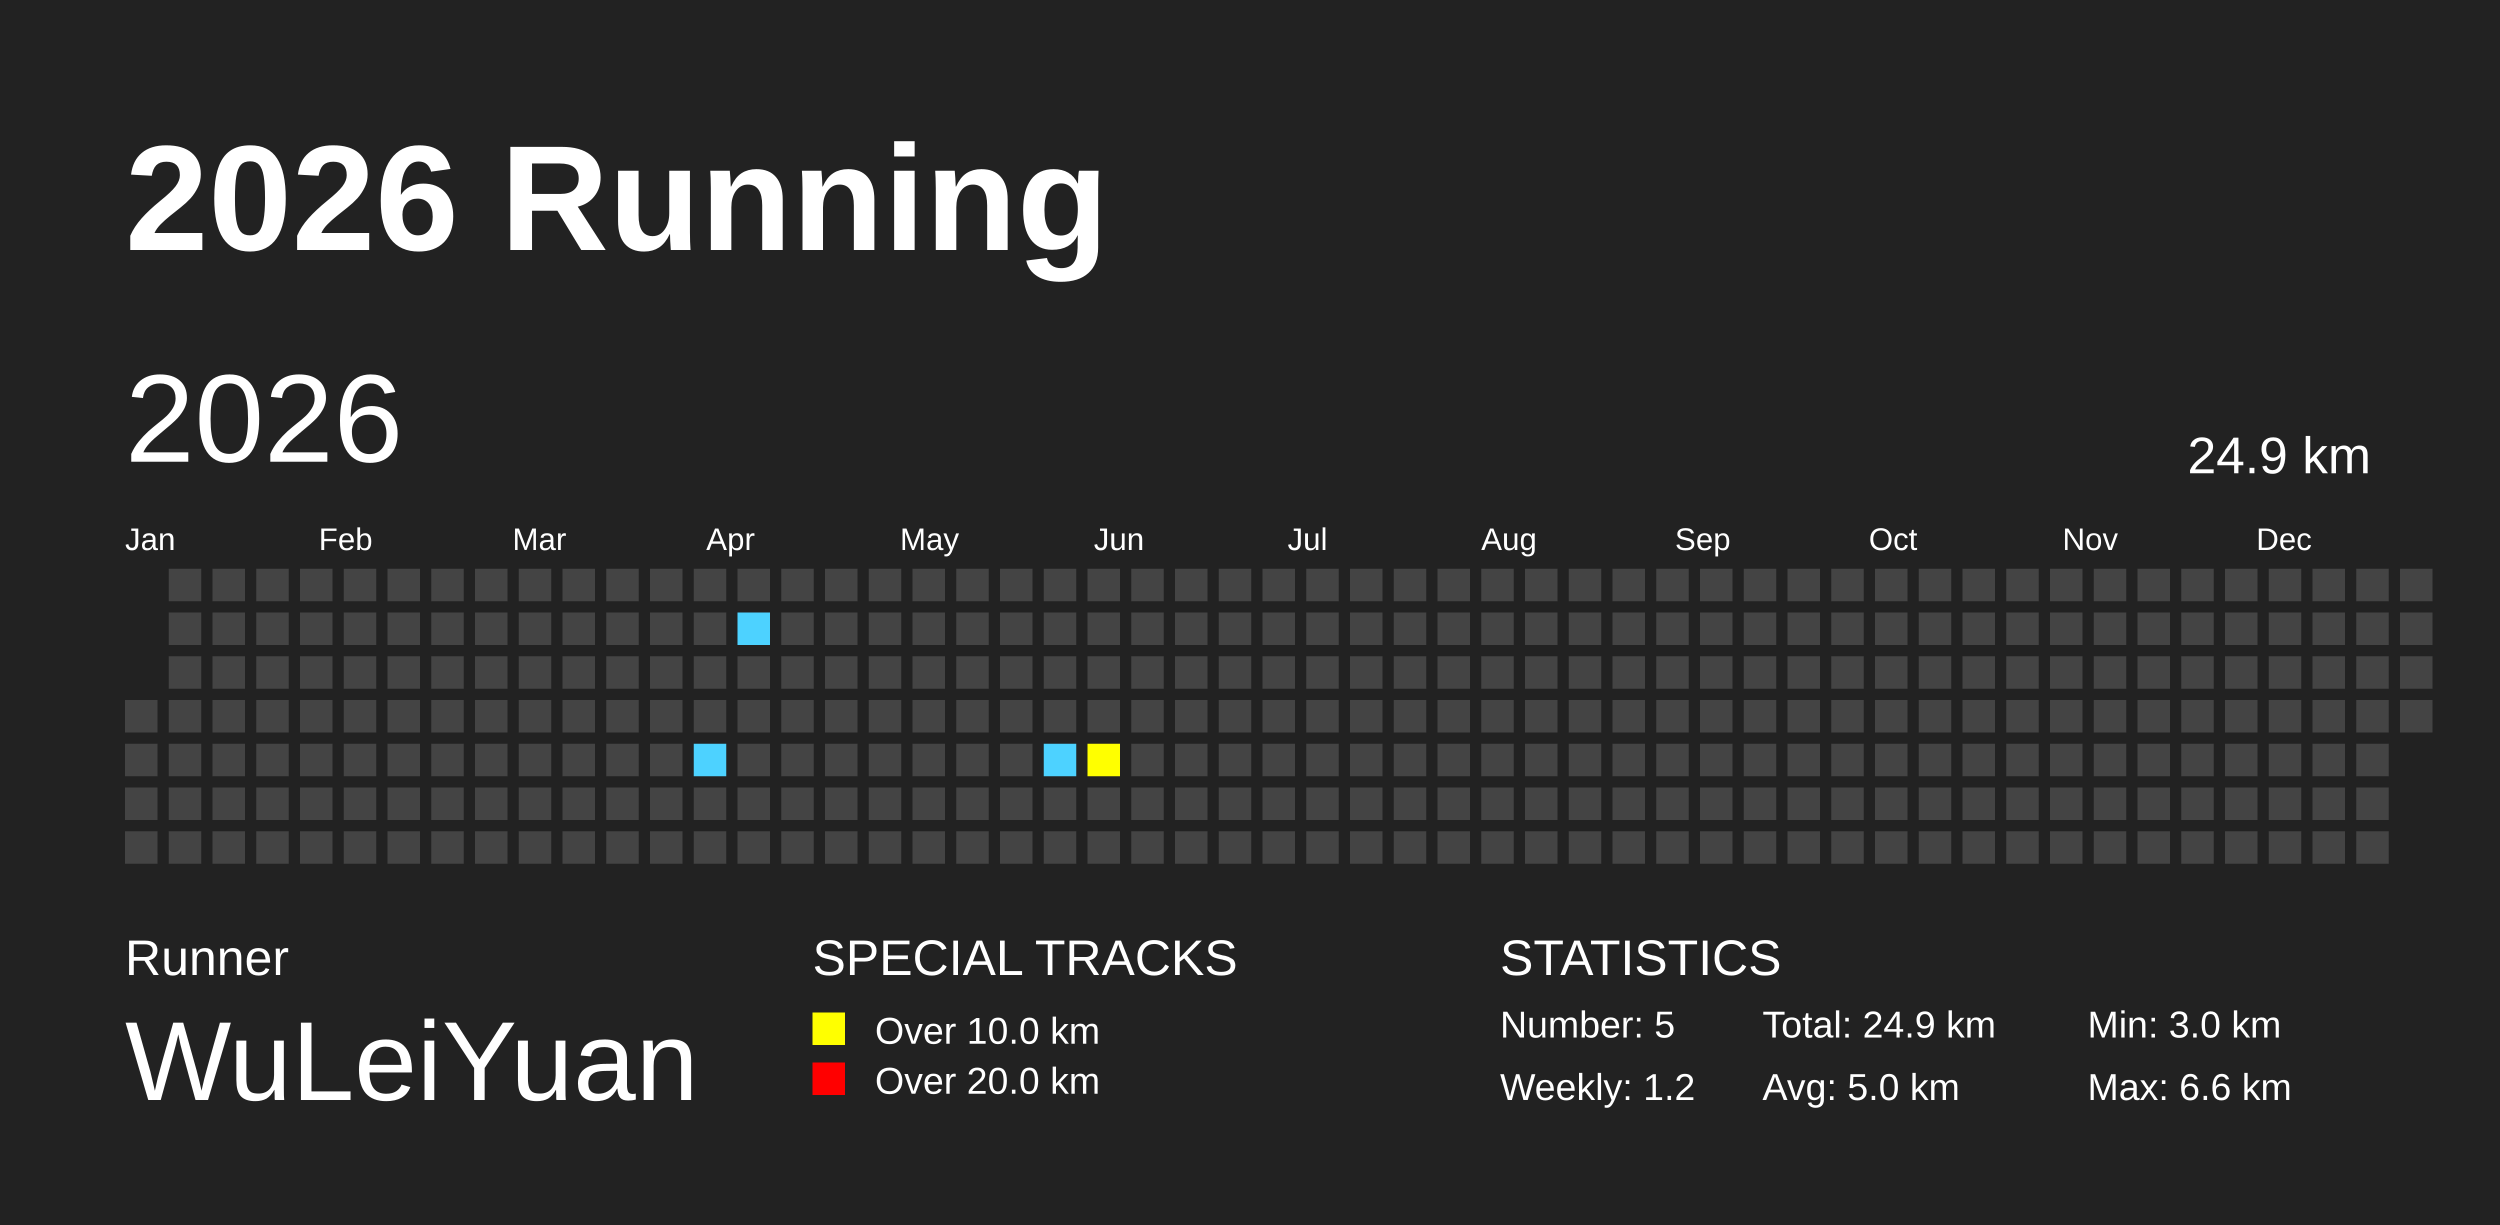
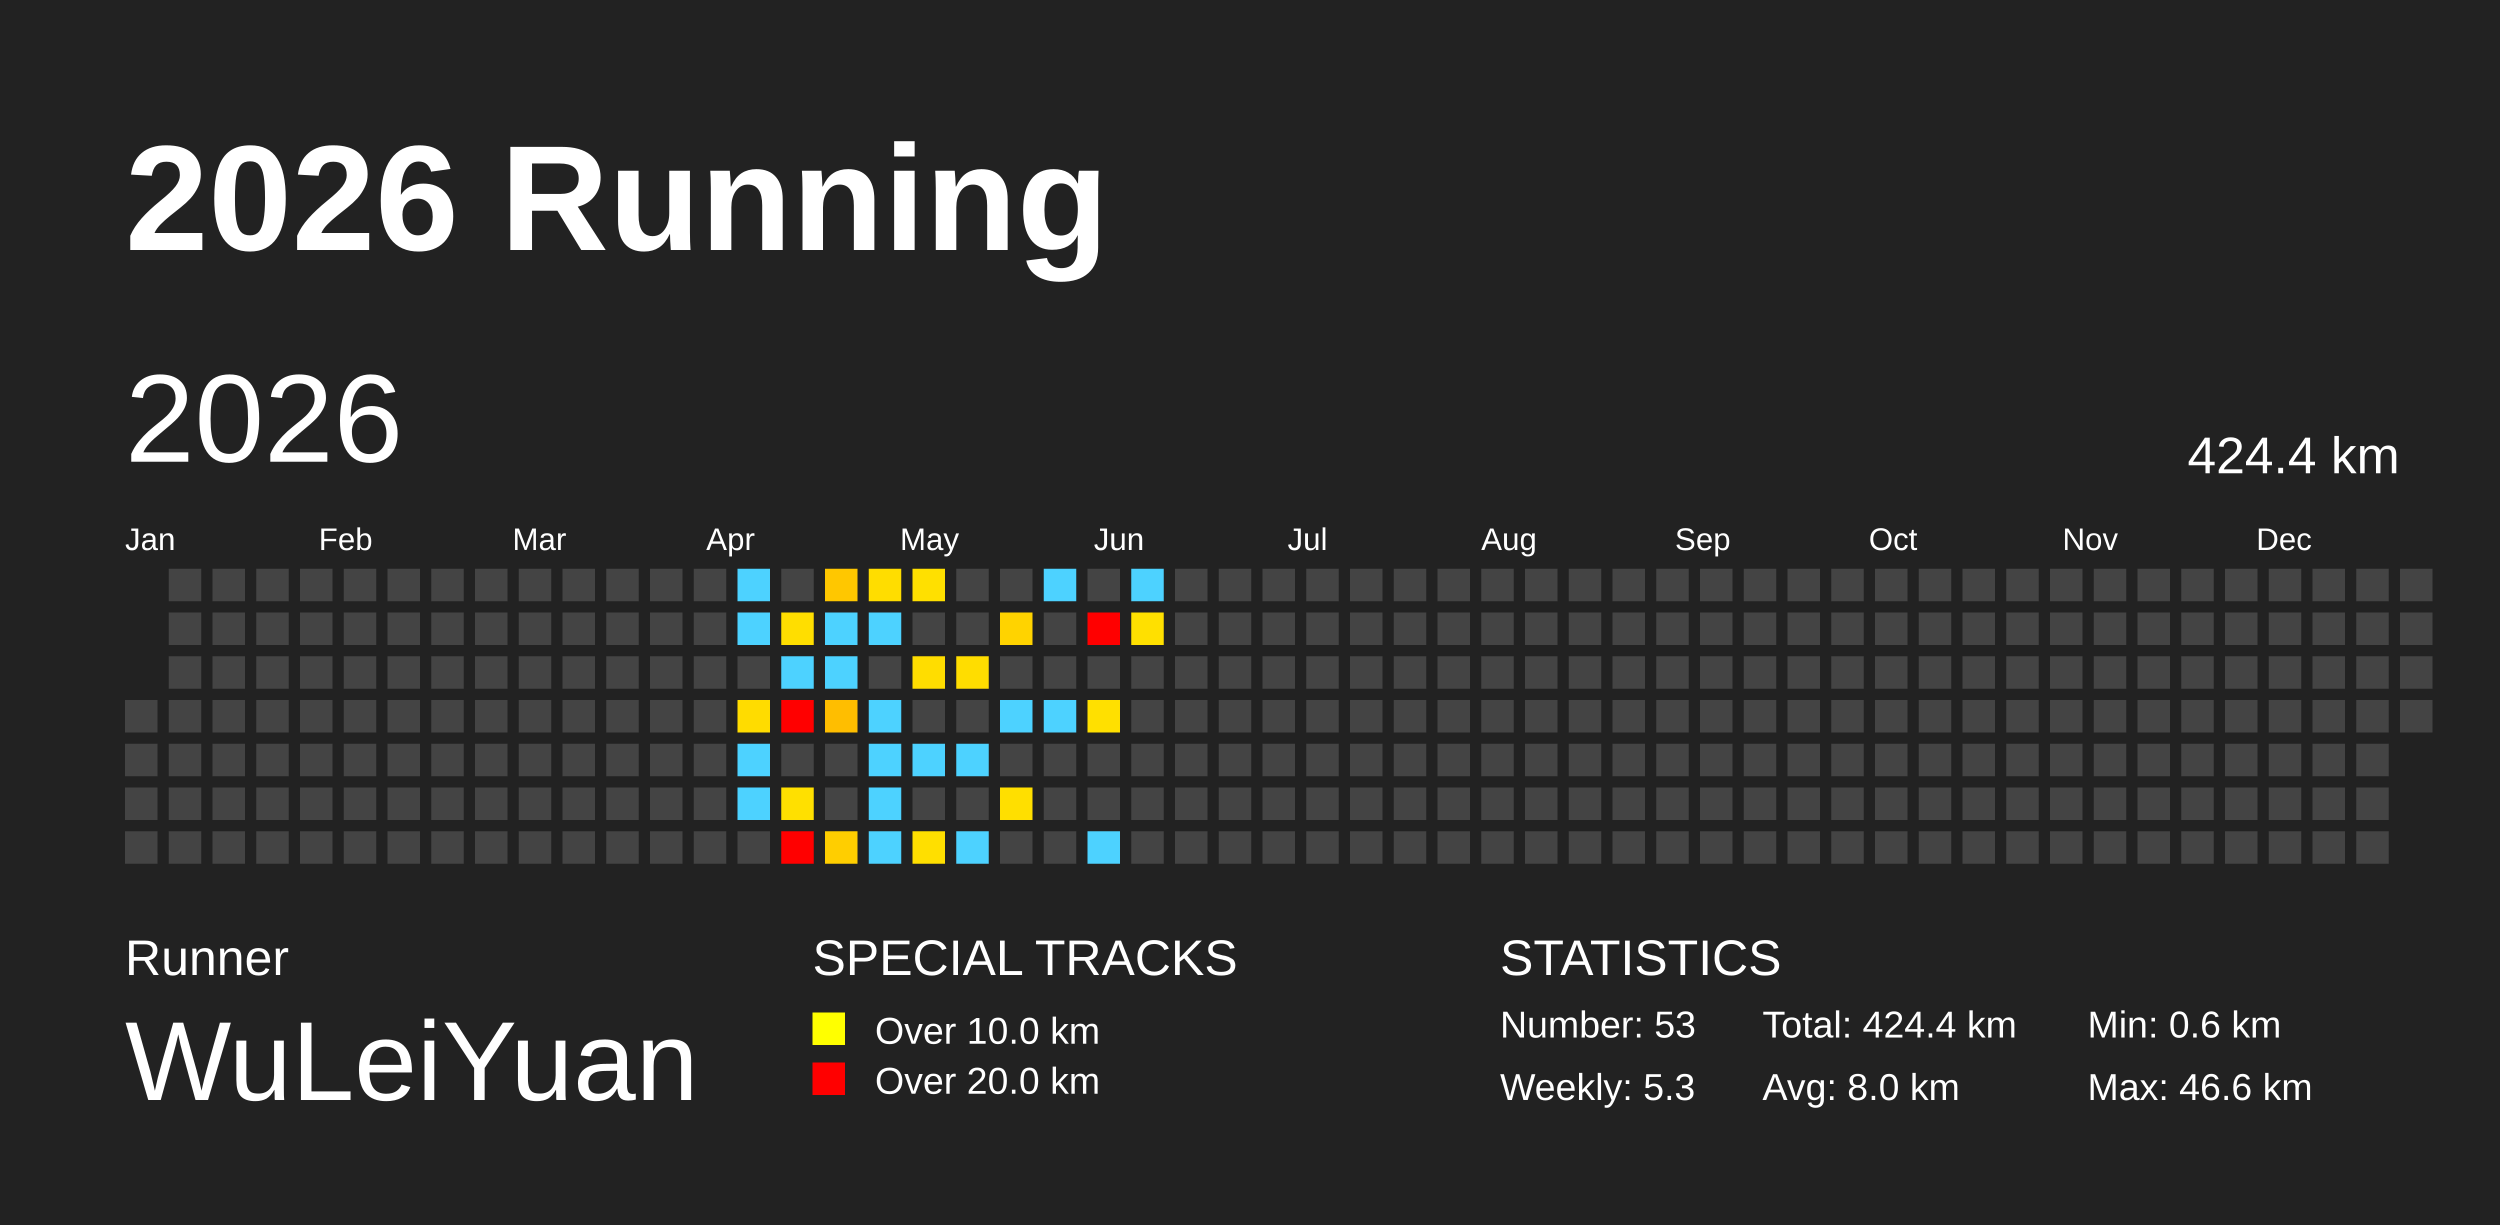
<svg xmlns="http://www.w3.org/2000/svg" baseProfile="full" height="98mm" version="1.1" viewBox="0,0,200,98" width="200mm">
  <defs />
  <rect fill="#222222" height="98" width="200" x="0" y="0" />
  <text fill="#FFFFFF" style="font-size:12px; font-family:Arial; font-weight:bold;" x="10" y="20">2026 Running</text>
  <text fill="#FFFFFF" style="font-size:4px; font-family:Arial" x="10" y="78">Runner</text>
  <text fill="#FFFFFF" style="font-size:9px; font-family:Arial" x="10" y="88">WuLeiYuan</text>
  <text fill="#FFFFFF" style="font-size:4px; font-family:Arial" x="65" y="78">SPECIAL TRACKS</text>
  <rect fill="yellow" height="2.6" width="2.6" x="65" y="81" />
  <text fill="#FFFFFF" style="font-size:3px; font-family:Arial" x="70" y="83.5">Over 10.0 km</text>
  <rect fill="red" height="2.6" width="2.6" x="65" y="85" />
  <text fill="#FFFFFF" style="font-size:3px; font-family:Arial" x="70" y="87.5">Over 20.0 km</text>
  <text fill="#FFFFFF" style="font-size:4px; font-family:Arial" x="120" y="78">STATISTICS</text>
-   <text fill="#FFFFFF" style="font-size:3px; font-family:Arial" x="120" y="83">Number: 5</text>
-   <text fill="#FFFFFF" style="font-size:3px; font-family:Arial" x="120" y="88">Weekly: 1.2</text>
-   <text fill="#FFFFFF" style="font-size:3px; font-family:Arial" x="141" y="83">Total: 24.9 km</text>
-   <text fill="#FFFFFF" style="font-size:3px; font-family:Arial" x="141" y="88">Avg: 5.0 km</text>
-   <text fill="#FFFFFF" style="font-size:3px; font-family:Arial" x="167" y="83">Min: 3.0 km</text>
-   <text fill="#FFFFFF" style="font-size:3px; font-family:Arial" x="167" y="88">Max: 6.6 km</text>
+   <text fill="#FFFFFF" style="font-size:3px; font-family:Arial" x="120" y="83">Number: 53</text>
+   <text fill="#FFFFFF" style="font-size:3px; font-family:Arial" x="120" y="88">Weekly: 5.3</text>
+   <text fill="#FFFFFF" style="font-size:3px; font-family:Arial" x="141" y="83">Total: 424.4 km</text>
+   <text fill="#FFFFFF" style="font-size:3px; font-family:Arial" x="141" y="88">Avg: 8.0 km</text>
+   <text fill="#FFFFFF" style="font-size:3px; font-family:Arial" x="167" y="83">Min: 0.6 km</text>
+   <text fill="#FFFFFF" style="font-size:3px; font-family:Arial" x="167" y="88">Max: 46.6 km</text>
  <text dominant-baseline="hanging" fill="#FFFFFF" style="font-size:10.0px; font-family:Arial;" x="10" y="30">2026</text>
-   <text dominant-baseline="hanging" fill="#FFFFFF" style="font-size:4.125px; font-family:Arial;" x="175" y="35">24.9 km</text>
+   <text dominant-baseline="hanging" fill="#FFFFFF" style="font-size:4.125px; font-family:Arial;" x="175" y="35">424.4 km</text>
  <text fill="#FFFFFF" style="font-size:2.5px; font-family:Arial" x="10.0" y="44">Jan</text>
  <text fill="#FFFFFF" style="font-size:2.5px; font-family:Arial" x="25.5" y="44">Feb</text>
  <text fill="#FFFFFF" style="font-size:2.5px; font-family:Arial" x="41.0" y="44">Mar</text>
  <text fill="#FFFFFF" style="font-size:2.5px; font-family:Arial" x="56.5" y="44">Apr</text>
  <text fill="#FFFFFF" style="font-size:2.5px; font-family:Arial" x="72.0" y="44">May</text>
  <text fill="#FFFFFF" style="font-size:2.5px; font-family:Arial" x="87.5" y="44">Jun</text>
  <text fill="#FFFFFF" style="font-size:2.5px; font-family:Arial" x="103.0" y="44">Jul</text>
  <text fill="#FFFFFF" style="font-size:2.5px; font-family:Arial" x="118.5" y="44">Aug</text>
  <text fill="#FFFFFF" style="font-size:2.5px; font-family:Arial" x="134.0" y="44">Sep</text>
  <text fill="#FFFFFF" style="font-size:2.5px; font-family:Arial" x="149.5" y="44">Oct</text>
  <text fill="#FFFFFF" style="font-size:2.5px; font-family:Arial" x="165.0" y="44">Nov</text>
  <text fill="#FFFFFF" style="font-size:2.5px; font-family:Arial" x="180.5" y="44">Dec</text>
  <rect fill="#444444" height="2.6" width="2.6" x="10.0" y="56.0" />
  <rect fill="#444444" height="2.6" width="2.6" x="10.0" y="59.5" />
  <rect fill="#444444" height="2.6" width="2.6" x="10.0" y="63.0" />
  <rect fill="#444444" height="2.6" width="2.6" x="10.0" y="66.5" />
  <rect fill="#444444" height="2.6" width="2.6" x="13.5" y="45.5" />
  <rect fill="#444444" height="2.6" width="2.6" x="13.5" y="49.0" />
  <rect fill="#444444" height="2.6" width="2.6" x="13.5" y="52.5" />
  <rect fill="#444444" height="2.6" width="2.6" x="13.5" y="56.0" />
  <rect fill="#444444" height="2.6" width="2.6" x="13.5" y="59.5" />
  <rect fill="#444444" height="2.6" width="2.6" x="13.5" y="63.0" />
  <rect fill="#444444" height="2.6" width="2.6" x="13.5" y="66.5" />
  <rect fill="#444444" height="2.6" width="2.6" x="17.0" y="45.5" />
  <rect fill="#444444" height="2.6" width="2.6" x="17.0" y="49.0" />
  <rect fill="#444444" height="2.6" width="2.6" x="17.0" y="52.5" />
  <rect fill="#444444" height="2.6" width="2.6" x="17.0" y="56.0" />
  <rect fill="#444444" height="2.6" width="2.6" x="17.0" y="59.5" />
  <rect fill="#444444" height="2.6" width="2.6" x="17.0" y="63.0" />
  <rect fill="#444444" height="2.6" width="2.6" x="17.0" y="66.5" />
  <rect fill="#444444" height="2.6" width="2.6" x="20.5" y="45.5" />
  <rect fill="#444444" height="2.6" width="2.6" x="20.5" y="49.0" />
  <rect fill="#444444" height="2.6" width="2.6" x="20.5" y="52.5" />
  <rect fill="#444444" height="2.6" width="2.6" x="20.5" y="56.0" />
  <rect fill="#444444" height="2.6" width="2.6" x="20.5" y="59.5" />
  <rect fill="#444444" height="2.6" width="2.6" x="20.5" y="63.0" />
  <rect fill="#444444" height="2.6" width="2.6" x="20.5" y="66.5" />
  <rect fill="#444444" height="2.6" width="2.6" x="24.0" y="45.5" />
  <rect fill="#444444" height="2.6" width="2.6" x="24.0" y="49.0" />
  <rect fill="#444444" height="2.6" width="2.6" x="24.0" y="52.5" />
  <rect fill="#444444" height="2.6" width="2.6" x="24.0" y="56.0" />
  <rect fill="#444444" height="2.6" width="2.6" x="24.0" y="59.5" />
  <rect fill="#444444" height="2.6" width="2.6" x="24.0" y="63.0" />
  <rect fill="#444444" height="2.6" width="2.6" x="24.0" y="66.5" />
  <rect fill="#444444" height="2.6" width="2.6" x="27.5" y="45.5" />
  <rect fill="#444444" height="2.6" width="2.6" x="27.5" y="49.0" />
  <rect fill="#444444" height="2.6" width="2.6" x="27.5" y="52.5" />
  <rect fill="#444444" height="2.6" width="2.6" x="27.5" y="56.0" />
  <rect fill="#444444" height="2.6" width="2.6" x="27.5" y="59.5" />
  <rect fill="#444444" height="2.6" width="2.6" x="27.5" y="63.0" />
  <rect fill="#444444" height="2.6" width="2.6" x="27.5" y="66.5" />
  <rect fill="#444444" height="2.6" width="2.6" x="31.0" y="45.5" />
  <rect fill="#444444" height="2.6" width="2.6" x="31.0" y="49.0" />
  <rect fill="#444444" height="2.6" width="2.6" x="31.0" y="52.5" />
  <rect fill="#444444" height="2.6" width="2.6" x="31.0" y="56.0" />
  <rect fill="#444444" height="2.6" width="2.6" x="31.0" y="59.5" />
  <rect fill="#444444" height="2.6" width="2.6" x="31.0" y="63.0" />
  <rect fill="#444444" height="2.6" width="2.6" x="31.0" y="66.5" />
  <rect fill="#444444" height="2.6" width="2.6" x="34.5" y="45.5" />
  <rect fill="#444444" height="2.6" width="2.6" x="34.5" y="49.0" />
  <rect fill="#444444" height="2.6" width="2.6" x="34.5" y="52.5" />
  <rect fill="#444444" height="2.6" width="2.6" x="34.5" y="56.0" />
  <rect fill="#444444" height="2.6" width="2.6" x="34.5" y="59.5" />
  <rect fill="#444444" height="2.6" width="2.6" x="34.5" y="63.0" />
  <rect fill="#444444" height="2.6" width="2.6" x="34.5" y="66.5" />
  <rect fill="#444444" height="2.6" width="2.6" x="38.0" y="45.5" />
  <rect fill="#444444" height="2.6" width="2.6" x="38.0" y="49.0" />
  <rect fill="#444444" height="2.6" width="2.6" x="38.0" y="52.5" />
  <rect fill="#444444" height="2.6" width="2.6" x="38.0" y="56.0" />
  <rect fill="#444444" height="2.6" width="2.6" x="38.0" y="59.5" />
  <rect fill="#444444" height="2.6" width="2.6" x="38.0" y="63.0" />
  <rect fill="#444444" height="2.6" width="2.6" x="38.0" y="66.5" />
  <rect fill="#444444" height="2.6" width="2.6" x="41.5" y="45.5" />
  <rect fill="#444444" height="2.6" width="2.6" x="41.5" y="49.0" />
  <rect fill="#444444" height="2.6" width="2.6" x="41.5" y="52.5" />
  <rect fill="#444444" height="2.6" width="2.6" x="41.5" y="56.0" />
  <rect fill="#444444" height="2.6" width="2.6" x="41.5" y="59.5" />
  <rect fill="#444444" height="2.6" width="2.6" x="41.5" y="63.0" />
  <rect fill="#444444" height="2.6" width="2.6" x="41.5" y="66.5" />
  <rect fill="#444444" height="2.6" width="2.6" x="45.0" y="45.5" />
  <rect fill="#444444" height="2.6" width="2.6" x="45.0" y="49.0" />
  <rect fill="#444444" height="2.6" width="2.6" x="45.0" y="52.5" />
  <rect fill="#444444" height="2.6" width="2.6" x="45.0" y="56.0" />
  <rect fill="#444444" height="2.6" width="2.6" x="45.0" y="59.5" />
  <rect fill="#444444" height="2.6" width="2.6" x="45.0" y="63.0" />
  <rect fill="#444444" height="2.6" width="2.6" x="45.0" y="66.5" />
  <rect fill="#444444" height="2.6" width="2.6" x="48.5" y="45.5" />
  <rect fill="#444444" height="2.6" width="2.6" x="48.5" y="49.0" />
  <rect fill="#444444" height="2.6" width="2.6" x="48.5" y="52.5" />
  <rect fill="#444444" height="2.6" width="2.6" x="48.5" y="56.0" />
  <rect fill="#444444" height="2.6" width="2.6" x="48.5" y="59.5" />
  <rect fill="#444444" height="2.6" width="2.6" x="48.5" y="63.0" />
  <rect fill="#444444" height="2.6" width="2.6" x="48.5" y="66.5" />
  <rect fill="#444444" height="2.6" width="2.6" x="52.0" y="45.5" />
  <rect fill="#444444" height="2.6" width="2.6" x="52.0" y="49.0" />
  <rect fill="#444444" height="2.6" width="2.6" x="52.0" y="52.5" />
  <rect fill="#444444" height="2.6" width="2.6" x="52.0" y="56.0" />
  <rect fill="#444444" height="2.6" width="2.6" x="52.0" y="59.5" />
  <rect fill="#444444" height="2.6" width="2.6" x="52.0" y="63.0" />
  <rect fill="#444444" height="2.6" width="2.6" x="52.0" y="66.5" />
  <rect fill="#444444" height="2.6" width="2.6" x="55.5" y="45.5" />
  <rect fill="#444444" height="2.6" width="2.6" x="55.5" y="49.0" />
  <rect fill="#444444" height="2.6" width="2.6" x="55.5" y="52.5" />
  <rect fill="#444444" height="2.6" width="2.6" x="55.5" y="56.0" />
-   <rect fill="#4DD2FF" height="2.6" width="2.6" x="55.5" y="59.5" />
+   <rect fill="#444444" height="2.6" width="2.6" x="55.5" y="59.5" />
  <rect fill="#444444" height="2.6" width="2.6" x="55.5" y="63.0" />
  <rect fill="#444444" height="2.6" width="2.6" x="55.5" y="66.5" />
-   <rect fill="#444444" height="2.6" width="2.6" x="59.0" y="45.5" />
-   <rect fill="#4DD2FF" height="2.6" width="2.6" x="59.0" y="49.0" />
+   <rect fill="#4dd2ff" height="2.6" width="2.6" x="59.0" y="45.5" />
+   <rect fill="#4dd2ff" height="2.6" width="2.6" x="59.0" y="49.0" />
  <rect fill="#444444" height="2.6" width="2.6" x="59.0" y="52.5" />
-   <rect fill="#444444" height="2.6" width="2.6" x="59.0" y="56.0" />
-   <rect fill="#444444" height="2.6" width="2.6" x="59.0" y="59.5" />
-   <rect fill="#444444" height="2.6" width="2.6" x="59.0" y="63.0" />
+   <rect fill="#ffdc00" height="2.6" width="2.6" x="59.0" y="56.0" />
+   <rect fill="#4dd2ff" height="2.6" width="2.6" x="59.0" y="59.5" />
+   <rect fill="#4dd2ff" height="2.6" width="2.6" x="59.0" y="63.0" />
  <rect fill="#444444" height="2.6" width="2.6" x="59.0" y="66.5" />
  <rect fill="#444444" height="2.6" width="2.6" x="62.5" y="45.5" />
-   <rect fill="#444444" height="2.6" width="2.6" x="62.5" y="49.0" />
-   <rect fill="#444444" height="2.6" width="2.6" x="62.5" y="52.5" />
-   <rect fill="#444444" height="2.6" width="2.6" x="62.5" y="56.0" />
+   <rect fill="#ffde00" height="2.6" width="2.6" x="62.5" y="49.0" />
+   <rect fill="#4dd2ff" height="2.6" width="2.6" x="62.5" y="52.5" />
+   <rect fill="red" height="2.6" width="2.6" x="62.5" y="56.0" />
  <rect fill="#444444" height="2.6" width="2.6" x="62.5" y="59.5" />
-   <rect fill="#444444" height="2.6" width="2.6" x="62.5" y="63.0" />
-   <rect fill="#444444" height="2.6" width="2.6" x="62.5" y="66.5" />
-   <rect fill="#444444" height="2.6" width="2.6" x="66.0" y="45.5" />
-   <rect fill="#444444" height="2.6" width="2.6" x="66.0" y="49.0" />
-   <rect fill="#444444" height="2.6" width="2.6" x="66.0" y="52.5" />
-   <rect fill="#444444" height="2.6" width="2.6" x="66.0" y="56.0" />
+   <rect fill="#ffe000" height="2.6" width="2.6" x="62.5" y="63.0" />
+   <rect fill="red" height="2.6" width="2.6" x="62.5" y="66.5" />
+   <rect fill="#ffc700" height="2.6" width="2.6" x="66.0" y="45.5" />
+   <rect fill="#4dd2ff" height="2.6" width="2.6" x="66.0" y="49.0" />
+   <rect fill="#4dd2ff" height="2.6" width="2.6" x="66.0" y="52.5" />
+   <rect fill="#ffbe00" height="2.6" width="2.6" x="66.0" y="56.0" />
  <rect fill="#444444" height="2.6" width="2.6" x="66.0" y="59.5" />
  <rect fill="#444444" height="2.6" width="2.6" x="66.0" y="63.0" />
-   <rect fill="#444444" height="2.6" width="2.6" x="66.0" y="66.5" />
-   <rect fill="#444444" height="2.6" width="2.6" x="69.5" y="45.5" />
-   <rect fill="#444444" height="2.6" width="2.6" x="69.5" y="49.0" />
+   <rect fill="#ffce00" height="2.6" width="2.6" x="66.0" y="66.5" />
+   <rect fill="#ffdd00" height="2.6" width="2.6" x="69.5" y="45.5" />
+   <rect fill="#4dd2ff" height="2.6" width="2.6" x="69.5" y="49.0" />
  <rect fill="#444444" height="2.6" width="2.6" x="69.5" y="52.5" />
-   <rect fill="#444444" height="2.6" width="2.6" x="69.5" y="56.0" />
-   <rect fill="#444444" height="2.6" width="2.6" x="69.5" y="59.5" />
-   <rect fill="#444444" height="2.6" width="2.6" x="69.5" y="63.0" />
-   <rect fill="#444444" height="2.6" width="2.6" x="69.5" y="66.5" />
-   <rect fill="#444444" height="2.6" width="2.6" x="73.0" y="45.5" />
+   <rect fill="#4dd2ff" height="2.6" width="2.6" x="69.5" y="56.0" />
+   <rect fill="#4dd2ff" height="2.6" width="2.6" x="69.5" y="59.5" />
+   <rect fill="#4dd2ff" height="2.6" width="2.6" x="69.5" y="63.0" />
+   <rect fill="#4dd2ff" height="2.6" width="2.6" x="69.5" y="66.5" />
+   <rect fill="#ffe000" height="2.6" width="2.6" x="73.0" y="45.5" />
  <rect fill="#444444" height="2.6" width="2.6" x="73.0" y="49.0" />
-   <rect fill="#444444" height="2.6" width="2.6" x="73.0" y="52.5" />
+   <rect fill="#ffdd00" height="2.6" width="2.6" x="73.0" y="52.5" />
  <rect fill="#444444" height="2.6" width="2.6" x="73.0" y="56.0" />
-   <rect fill="#444444" height="2.6" width="2.6" x="73.0" y="59.5" />
+   <rect fill="#4dd2ff" height="2.6" width="2.6" x="73.0" y="59.5" />
  <rect fill="#444444" height="2.6" width="2.6" x="73.0" y="63.0" />
-   <rect fill="#444444" height="2.6" width="2.6" x="73.0" y="66.5" />
+   <rect fill="#ffdf00" height="2.6" width="2.6" x="73.0" y="66.5" />
  <rect fill="#444444" height="2.6" width="2.6" x="76.5" y="45.5" />
  <rect fill="#444444" height="2.6" width="2.6" x="76.5" y="49.0" />
-   <rect fill="#444444" height="2.6" width="2.6" x="76.5" y="52.5" />
+   <rect fill="#ffdd00" height="2.6" width="2.6" x="76.5" y="52.5" />
  <rect fill="#444444" height="2.6" width="2.6" x="76.5" y="56.0" />
-   <rect fill="#444444" height="2.6" width="2.6" x="76.5" y="59.5" />
+   <rect fill="#4dd2ff" height="2.6" width="2.6" x="76.5" y="59.5" />
  <rect fill="#444444" height="2.6" width="2.6" x="76.5" y="63.0" />
-   <rect fill="#444444" height="2.6" width="2.6" x="76.5" y="66.5" />
+   <rect fill="#4dd2ff" height="2.6" width="2.6" x="76.5" y="66.5" />
  <rect fill="#444444" height="2.6" width="2.6" x="80.0" y="45.5" />
-   <rect fill="#444444" height="2.6" width="2.6" x="80.0" y="49.0" />
+   <rect fill="#ffd300" height="2.6" width="2.6" x="80.0" y="49.0" />
  <rect fill="#444444" height="2.6" width="2.6" x="80.0" y="52.5" />
-   <rect fill="#444444" height="2.6" width="2.6" x="80.0" y="56.0" />
+   <rect fill="#4dd2ff" height="2.6" width="2.6" x="80.0" y="56.0" />
  <rect fill="#444444" height="2.6" width="2.6" x="80.0" y="59.5" />
-   <rect fill="#444444" height="2.6" width="2.6" x="80.0" y="63.0" />
+   <rect fill="#ffdf00" height="2.6" width="2.6" x="80.0" y="63.0" />
  <rect fill="#444444" height="2.6" width="2.6" x="80.0" y="66.5" />
-   <rect fill="#444444" height="2.6" width="2.6" x="83.5" y="45.5" />
+   <rect fill="#4dd2ff" height="2.6" width="2.6" x="83.5" y="45.5" />
  <rect fill="#444444" height="2.6" width="2.6" x="83.5" y="49.0" />
  <rect fill="#444444" height="2.6" width="2.6" x="83.5" y="52.5" />
-   <rect fill="#444444" height="2.6" width="2.6" x="83.5" y="56.0" />
-   <rect fill="#4DD2FF" height="2.6" width="2.6" x="83.5" y="59.5" />
+   <rect fill="#4dd2ff" height="2.6" width="2.6" x="83.5" y="56.0" />
+   <rect fill="#444444" height="2.6" width="2.6" x="83.5" y="59.5" />
  <rect fill="#444444" height="2.6" width="2.6" x="83.5" y="63.0" />
  <rect fill="#444444" height="2.6" width="2.6" x="83.5" y="66.5" />
  <rect fill="#444444" height="2.6" width="2.6" x="87.0" y="45.5" />
-   <rect fill="#444444" height="2.6" width="2.6" x="87.0" y="49.0" />
+   <rect fill="red" height="2.6" width="2.6" x="87.0" y="49.0" />
  <rect fill="#444444" height="2.6" width="2.6" x="87.0" y="52.5" />
-   <rect fill="#444444" height="2.6" width="2.6" x="87.0" y="56.0" />
-   <rect fill="yellow" height="2.6" width="2.6" x="87.0" y="59.5" />
+   <rect fill="#ffe000" height="2.6" width="2.6" x="87.0" y="56.0" />
+   <rect fill="#444444" height="2.6" width="2.6" x="87.0" y="59.5" />
  <rect fill="#444444" height="2.6" width="2.6" x="87.0" y="63.0" />
-   <rect fill="#444444" height="2.6" width="2.6" x="87.0" y="66.5" />
-   <rect fill="#444444" height="2.6" width="2.6" x="90.5" y="45.5" />
-   <rect fill="#444444" height="2.6" width="2.6" x="90.5" y="49.0" />
+   <rect fill="#4dd2ff" height="2.6" width="2.6" x="87.0" y="66.5" />
+   <rect fill="#4dd2ff" height="2.6" width="2.6" x="90.5" y="45.5" />
+   <rect fill="#ffe000" height="2.6" width="2.6" x="90.5" y="49.0" />
  <rect fill="#444444" height="2.6" width="2.6" x="90.5" y="52.5" />
  <rect fill="#444444" height="2.6" width="2.6" x="90.5" y="56.0" />
  <rect fill="#444444" height="2.6" width="2.6" x="90.5" y="59.5" />
  <rect fill="#444444" height="2.6" width="2.6" x="90.5" y="63.0" />
  <rect fill="#444444" height="2.6" width="2.6" x="90.5" y="66.5" />
  <rect fill="#444444" height="2.6" width="2.6" x="94.0" y="45.5" />
  <rect fill="#444444" height="2.6" width="2.6" x="94.0" y="49.0" />
  <rect fill="#444444" height="2.6" width="2.6" x="94.0" y="52.5" />
  <rect fill="#444444" height="2.6" width="2.6" x="94.0" y="56.0" />
  <rect fill="#444444" height="2.6" width="2.6" x="94.0" y="59.5" />
  <rect fill="#444444" height="2.6" width="2.6" x="94.0" y="63.0" />
  <rect fill="#444444" height="2.6" width="2.6" x="94.0" y="66.5" />
  <rect fill="#444444" height="2.6" width="2.6" x="97.5" y="45.5" />
  <rect fill="#444444" height="2.6" width="2.6" x="97.5" y="49.0" />
  <rect fill="#444444" height="2.6" width="2.6" x="97.5" y="52.5" />
  <rect fill="#444444" height="2.6" width="2.6" x="97.5" y="56.0" />
  <rect fill="#444444" height="2.6" width="2.6" x="97.5" y="59.5" />
  <rect fill="#444444" height="2.6" width="2.6" x="97.5" y="63.0" />
  <rect fill="#444444" height="2.6" width="2.6" x="97.5" y="66.5" />
  <rect fill="#444444" height="2.6" width="2.6" x="101.0" y="45.5" />
  <rect fill="#444444" height="2.6" width="2.6" x="101.0" y="49.0" />
  <rect fill="#444444" height="2.6" width="2.6" x="101.0" y="52.5" />
  <rect fill="#444444" height="2.6" width="2.6" x="101.0" y="56.0" />
  <rect fill="#444444" height="2.6" width="2.6" x="101.0" y="59.5" />
  <rect fill="#444444" height="2.6" width="2.6" x="101.0" y="63.0" />
  <rect fill="#444444" height="2.6" width="2.6" x="101.0" y="66.5" />
  <rect fill="#444444" height="2.6" width="2.6" x="104.5" y="45.5" />
  <rect fill="#444444" height="2.6" width="2.6" x="104.5" y="49.0" />
  <rect fill="#444444" height="2.6" width="2.6" x="104.5" y="52.5" />
  <rect fill="#444444" height="2.6" width="2.6" x="104.5" y="56.0" />
  <rect fill="#444444" height="2.6" width="2.6" x="104.5" y="59.5" />
  <rect fill="#444444" height="2.6" width="2.6" x="104.5" y="63.0" />
  <rect fill="#444444" height="2.6" width="2.6" x="104.5" y="66.5" />
  <rect fill="#444444" height="2.6" width="2.6" x="108.0" y="45.5" />
  <rect fill="#444444" height="2.6" width="2.6" x="108.0" y="49.0" />
  <rect fill="#444444" height="2.6" width="2.6" x="108.0" y="52.5" />
  <rect fill="#444444" height="2.6" width="2.6" x="108.0" y="56.0" />
  <rect fill="#444444" height="2.6" width="2.6" x="108.0" y="59.5" />
  <rect fill="#444444" height="2.6" width="2.6" x="108.0" y="63.0" />
  <rect fill="#444444" height="2.6" width="2.6" x="108.0" y="66.5" />
  <rect fill="#444444" height="2.6" width="2.6" x="111.5" y="45.5" />
  <rect fill="#444444" height="2.6" width="2.6" x="111.5" y="49.0" />
  <rect fill="#444444" height="2.6" width="2.6" x="111.5" y="52.5" />
  <rect fill="#444444" height="2.6" width="2.6" x="111.5" y="56.0" />
  <rect fill="#444444" height="2.6" width="2.6" x="111.5" y="59.5" />
  <rect fill="#444444" height="2.6" width="2.6" x="111.5" y="63.0" />
  <rect fill="#444444" height="2.6" width="2.6" x="111.5" y="66.5" />
  <rect fill="#444444" height="2.6" width="2.6" x="115.0" y="45.5" />
  <rect fill="#444444" height="2.6" width="2.6" x="115.0" y="49.0" />
  <rect fill="#444444" height="2.6" width="2.6" x="115.0" y="52.5" />
  <rect fill="#444444" height="2.6" width="2.6" x="115.0" y="56.0" />
  <rect fill="#444444" height="2.6" width="2.6" x="115.0" y="59.5" />
  <rect fill="#444444" height="2.6" width="2.6" x="115.0" y="63.0" />
  <rect fill="#444444" height="2.6" width="2.6" x="115.0" y="66.5" />
  <rect fill="#444444" height="2.6" width="2.6" x="118.5" y="45.5" />
  <rect fill="#444444" height="2.6" width="2.6" x="118.5" y="49.0" />
  <rect fill="#444444" height="2.6" width="2.6" x="118.5" y="52.5" />
  <rect fill="#444444" height="2.6" width="2.6" x="118.5" y="56.0" />
  <rect fill="#444444" height="2.6" width="2.6" x="118.5" y="59.5" />
  <rect fill="#444444" height="2.6" width="2.6" x="118.5" y="63.0" />
  <rect fill="#444444" height="2.6" width="2.6" x="118.5" y="66.5" />
  <rect fill="#444444" height="2.6" width="2.6" x="122.0" y="45.5" />
  <rect fill="#444444" height="2.6" width="2.6" x="122.0" y="49.0" />
  <rect fill="#444444" height="2.6" width="2.6" x="122.0" y="52.5" />
  <rect fill="#444444" height="2.6" width="2.6" x="122.0" y="56.0" />
  <rect fill="#444444" height="2.6" width="2.6" x="122.0" y="59.5" />
  <rect fill="#444444" height="2.6" width="2.6" x="122.0" y="63.0" />
  <rect fill="#444444" height="2.6" width="2.6" x="122.0" y="66.5" />
  <rect fill="#444444" height="2.6" width="2.6" x="125.5" y="45.5" />
  <rect fill="#444444" height="2.6" width="2.6" x="125.5" y="49.0" />
  <rect fill="#444444" height="2.6" width="2.6" x="125.5" y="52.5" />
  <rect fill="#444444" height="2.6" width="2.6" x="125.5" y="56.0" />
  <rect fill="#444444" height="2.6" width="2.6" x="125.5" y="59.5" />
  <rect fill="#444444" height="2.6" width="2.6" x="125.5" y="63.0" />
  <rect fill="#444444" height="2.6" width="2.6" x="125.5" y="66.5" />
  <rect fill="#444444" height="2.6" width="2.6" x="129.0" y="45.5" />
  <rect fill="#444444" height="2.6" width="2.6" x="129.0" y="49.0" />
  <rect fill="#444444" height="2.6" width="2.6" x="129.0" y="52.5" />
  <rect fill="#444444" height="2.6" width="2.6" x="129.0" y="56.0" />
  <rect fill="#444444" height="2.6" width="2.6" x="129.0" y="59.5" />
  <rect fill="#444444" height="2.6" width="2.6" x="129.0" y="63.0" />
  <rect fill="#444444" height="2.6" width="2.6" x="129.0" y="66.5" />
  <rect fill="#444444" height="2.6" width="2.6" x="132.5" y="45.5" />
  <rect fill="#444444" height="2.6" width="2.6" x="132.5" y="49.0" />
  <rect fill="#444444" height="2.6" width="2.6" x="132.5" y="52.5" />
  <rect fill="#444444" height="2.6" width="2.6" x="132.5" y="56.0" />
  <rect fill="#444444" height="2.6" width="2.6" x="132.5" y="59.5" />
  <rect fill="#444444" height="2.6" width="2.6" x="132.5" y="63.0" />
  <rect fill="#444444" height="2.6" width="2.6" x="132.5" y="66.5" />
  <rect fill="#444444" height="2.6" width="2.6" x="136.0" y="45.5" />
  <rect fill="#444444" height="2.6" width="2.6" x="136.0" y="49.0" />
  <rect fill="#444444" height="2.6" width="2.6" x="136.0" y="52.5" />
  <rect fill="#444444" height="2.6" width="2.6" x="136.0" y="56.0" />
  <rect fill="#444444" height="2.6" width="2.6" x="136.0" y="59.5" />
  <rect fill="#444444" height="2.6" width="2.6" x="136.0" y="63.0" />
  <rect fill="#444444" height="2.6" width="2.6" x="136.0" y="66.5" />
  <rect fill="#444444" height="2.6" width="2.6" x="139.5" y="45.5" />
  <rect fill="#444444" height="2.6" width="2.6" x="139.5" y="49.0" />
  <rect fill="#444444" height="2.6" width="2.6" x="139.5" y="52.5" />
  <rect fill="#444444" height="2.6" width="2.6" x="139.5" y="56.0" />
  <rect fill="#444444" height="2.6" width="2.6" x="139.5" y="59.5" />
  <rect fill="#444444" height="2.6" width="2.6" x="139.5" y="63.0" />
  <rect fill="#444444" height="2.6" width="2.6" x="139.5" y="66.5" />
  <rect fill="#444444" height="2.6" width="2.6" x="143.0" y="45.5" />
  <rect fill="#444444" height="2.6" width="2.6" x="143.0" y="49.0" />
  <rect fill="#444444" height="2.6" width="2.6" x="143.0" y="52.5" />
  <rect fill="#444444" height="2.6" width="2.6" x="143.0" y="56.0" />
  <rect fill="#444444" height="2.6" width="2.6" x="143.0" y="59.5" />
  <rect fill="#444444" height="2.6" width="2.6" x="143.0" y="63.0" />
  <rect fill="#444444" height="2.6" width="2.6" x="143.0" y="66.5" />
  <rect fill="#444444" height="2.6" width="2.6" x="146.5" y="45.5" />
  <rect fill="#444444" height="2.6" width="2.6" x="146.5" y="49.0" />
  <rect fill="#444444" height="2.6" width="2.6" x="146.5" y="52.5" />
  <rect fill="#444444" height="2.6" width="2.6" x="146.5" y="56.0" />
  <rect fill="#444444" height="2.6" width="2.6" x="146.5" y="59.5" />
  <rect fill="#444444" height="2.6" width="2.6" x="146.5" y="63.0" />
  <rect fill="#444444" height="2.6" width="2.6" x="146.5" y="66.5" />
  <rect fill="#444444" height="2.6" width="2.6" x="150.0" y="45.5" />
  <rect fill="#444444" height="2.6" width="2.6" x="150.0" y="49.0" />
  <rect fill="#444444" height="2.6" width="2.6" x="150.0" y="52.5" />
  <rect fill="#444444" height="2.6" width="2.6" x="150.0" y="56.0" />
  <rect fill="#444444" height="2.6" width="2.6" x="150.0" y="59.5" />
  <rect fill="#444444" height="2.6" width="2.6" x="150.0" y="63.0" />
  <rect fill="#444444" height="2.6" width="2.6" x="150.0" y="66.5" />
  <rect fill="#444444" height="2.6" width="2.6" x="153.5" y="45.5" />
  <rect fill="#444444" height="2.6" width="2.6" x="153.5" y="49.0" />
  <rect fill="#444444" height="2.6" width="2.6" x="153.5" y="52.5" />
  <rect fill="#444444" height="2.6" width="2.6" x="153.5" y="56.0" />
  <rect fill="#444444" height="2.6" width="2.6" x="153.5" y="59.5" />
  <rect fill="#444444" height="2.6" width="2.6" x="153.5" y="63.0" />
  <rect fill="#444444" height="2.6" width="2.6" x="153.5" y="66.5" />
  <rect fill="#444444" height="2.6" width="2.6" x="157.0" y="45.5" />
  <rect fill="#444444" height="2.6" width="2.6" x="157.0" y="49.0" />
  <rect fill="#444444" height="2.6" width="2.6" x="157.0" y="52.5" />
  <rect fill="#444444" height="2.6" width="2.6" x="157.0" y="56.0" />
  <rect fill="#444444" height="2.6" width="2.6" x="157.0" y="59.5" />
  <rect fill="#444444" height="2.6" width="2.6" x="157.0" y="63.0" />
  <rect fill="#444444" height="2.6" width="2.6" x="157.0" y="66.5" />
  <rect fill="#444444" height="2.6" width="2.6" x="160.5" y="45.5" />
  <rect fill="#444444" height="2.6" width="2.6" x="160.5" y="49.0" />
  <rect fill="#444444" height="2.6" width="2.6" x="160.5" y="52.5" />
  <rect fill="#444444" height="2.6" width="2.6" x="160.5" y="56.0" />
  <rect fill="#444444" height="2.6" width="2.6" x="160.5" y="59.5" />
  <rect fill="#444444" height="2.6" width="2.6" x="160.5" y="63.0" />
  <rect fill="#444444" height="2.6" width="2.6" x="160.5" y="66.5" />
  <rect fill="#444444" height="2.6" width="2.6" x="164.0" y="45.5" />
  <rect fill="#444444" height="2.6" width="2.6" x="164.0" y="49.0" />
  <rect fill="#444444" height="2.6" width="2.6" x="164.0" y="52.5" />
  <rect fill="#444444" height="2.6" width="2.6" x="164.0" y="56.0" />
  <rect fill="#444444" height="2.6" width="2.6" x="164.0" y="59.5" />
  <rect fill="#444444" height="2.6" width="2.6" x="164.0" y="63.0" />
  <rect fill="#444444" height="2.6" width="2.6" x="164.0" y="66.5" />
  <rect fill="#444444" height="2.6" width="2.6" x="167.5" y="45.5" />
  <rect fill="#444444" height="2.6" width="2.6" x="167.5" y="49.0" />
  <rect fill="#444444" height="2.6" width="2.6" x="167.5" y="52.5" />
  <rect fill="#444444" height="2.6" width="2.6" x="167.5" y="56.0" />
  <rect fill="#444444" height="2.6" width="2.6" x="167.5" y="59.5" />
  <rect fill="#444444" height="2.6" width="2.6" x="167.5" y="63.0" />
  <rect fill="#444444" height="2.6" width="2.6" x="167.5" y="66.5" />
  <rect fill="#444444" height="2.6" width="2.6" x="171.0" y="45.5" />
  <rect fill="#444444" height="2.6" width="2.6" x="171.0" y="49.0" />
  <rect fill="#444444" height="2.6" width="2.6" x="171.0" y="52.5" />
  <rect fill="#444444" height="2.6" width="2.6" x="171.0" y="56.0" />
  <rect fill="#444444" height="2.6" width="2.6" x="171.0" y="59.5" />
  <rect fill="#444444" height="2.6" width="2.6" x="171.0" y="63.0" />
  <rect fill="#444444" height="2.6" width="2.6" x="171.0" y="66.5" />
  <rect fill="#444444" height="2.6" width="2.6" x="174.5" y="45.5" />
  <rect fill="#444444" height="2.6" width="2.6" x="174.5" y="49.0" />
  <rect fill="#444444" height="2.6" width="2.6" x="174.5" y="52.5" />
  <rect fill="#444444" height="2.6" width="2.6" x="174.5" y="56.0" />
  <rect fill="#444444" height="2.6" width="2.6" x="174.5" y="59.5" />
  <rect fill="#444444" height="2.6" width="2.6" x="174.5" y="63.0" />
  <rect fill="#444444" height="2.6" width="2.6" x="174.5" y="66.5" />
  <rect fill="#444444" height="2.6" width="2.6" x="178.0" y="45.5" />
  <rect fill="#444444" height="2.6" width="2.6" x="178.0" y="49.0" />
  <rect fill="#444444" height="2.6" width="2.6" x="178.0" y="52.5" />
  <rect fill="#444444" height="2.6" width="2.6" x="178.0" y="56.0" />
  <rect fill="#444444" height="2.6" width="2.6" x="178.0" y="59.5" />
  <rect fill="#444444" height="2.6" width="2.6" x="178.0" y="63.0" />
  <rect fill="#444444" height="2.6" width="2.6" x="178.0" y="66.5" />
  <rect fill="#444444" height="2.6" width="2.6" x="181.5" y="45.5" />
  <rect fill="#444444" height="2.6" width="2.6" x="181.5" y="49.0" />
  <rect fill="#444444" height="2.6" width="2.6" x="181.5" y="52.5" />
  <rect fill="#444444" height="2.6" width="2.6" x="181.5" y="56.0" />
  <rect fill="#444444" height="2.6" width="2.6" x="181.5" y="59.5" />
  <rect fill="#444444" height="2.6" width="2.6" x="181.5" y="63.0" />
  <rect fill="#444444" height="2.6" width="2.6" x="181.5" y="66.5" />
  <rect fill="#444444" height="2.6" width="2.6" x="185.0" y="45.5" />
  <rect fill="#444444" height="2.6" width="2.6" x="185.0" y="49.0" />
  <rect fill="#444444" height="2.6" width="2.6" x="185.0" y="52.5" />
  <rect fill="#444444" height="2.6" width="2.6" x="185.0" y="56.0" />
  <rect fill="#444444" height="2.6" width="2.6" x="185.0" y="59.5" />
  <rect fill="#444444" height="2.6" width="2.6" x="185.0" y="63.0" />
  <rect fill="#444444" height="2.6" width="2.6" x="185.0" y="66.5" />
  <rect fill="#444444" height="2.6" width="2.6" x="188.5" y="45.5" />
  <rect fill="#444444" height="2.6" width="2.6" x="188.5" y="49.0" />
  <rect fill="#444444" height="2.6" width="2.6" x="188.5" y="52.5" />
  <rect fill="#444444" height="2.6" width="2.6" x="188.5" y="56.0" />
  <rect fill="#444444" height="2.6" width="2.6" x="188.5" y="59.5" />
  <rect fill="#444444" height="2.6" width="2.6" x="188.5" y="63.0" />
  <rect fill="#444444" height="2.6" width="2.6" x="188.5" y="66.5" />
  <rect fill="#444444" height="2.6" width="2.6" x="192.0" y="45.5" />
  <rect fill="#444444" height="2.6" width="2.6" x="192.0" y="49.0" />
  <rect fill="#444444" height="2.6" width="2.6" x="192.0" y="52.5" />
  <rect fill="#444444" height="2.6" width="2.6" x="192.0" y="56.0" />
</svg>
